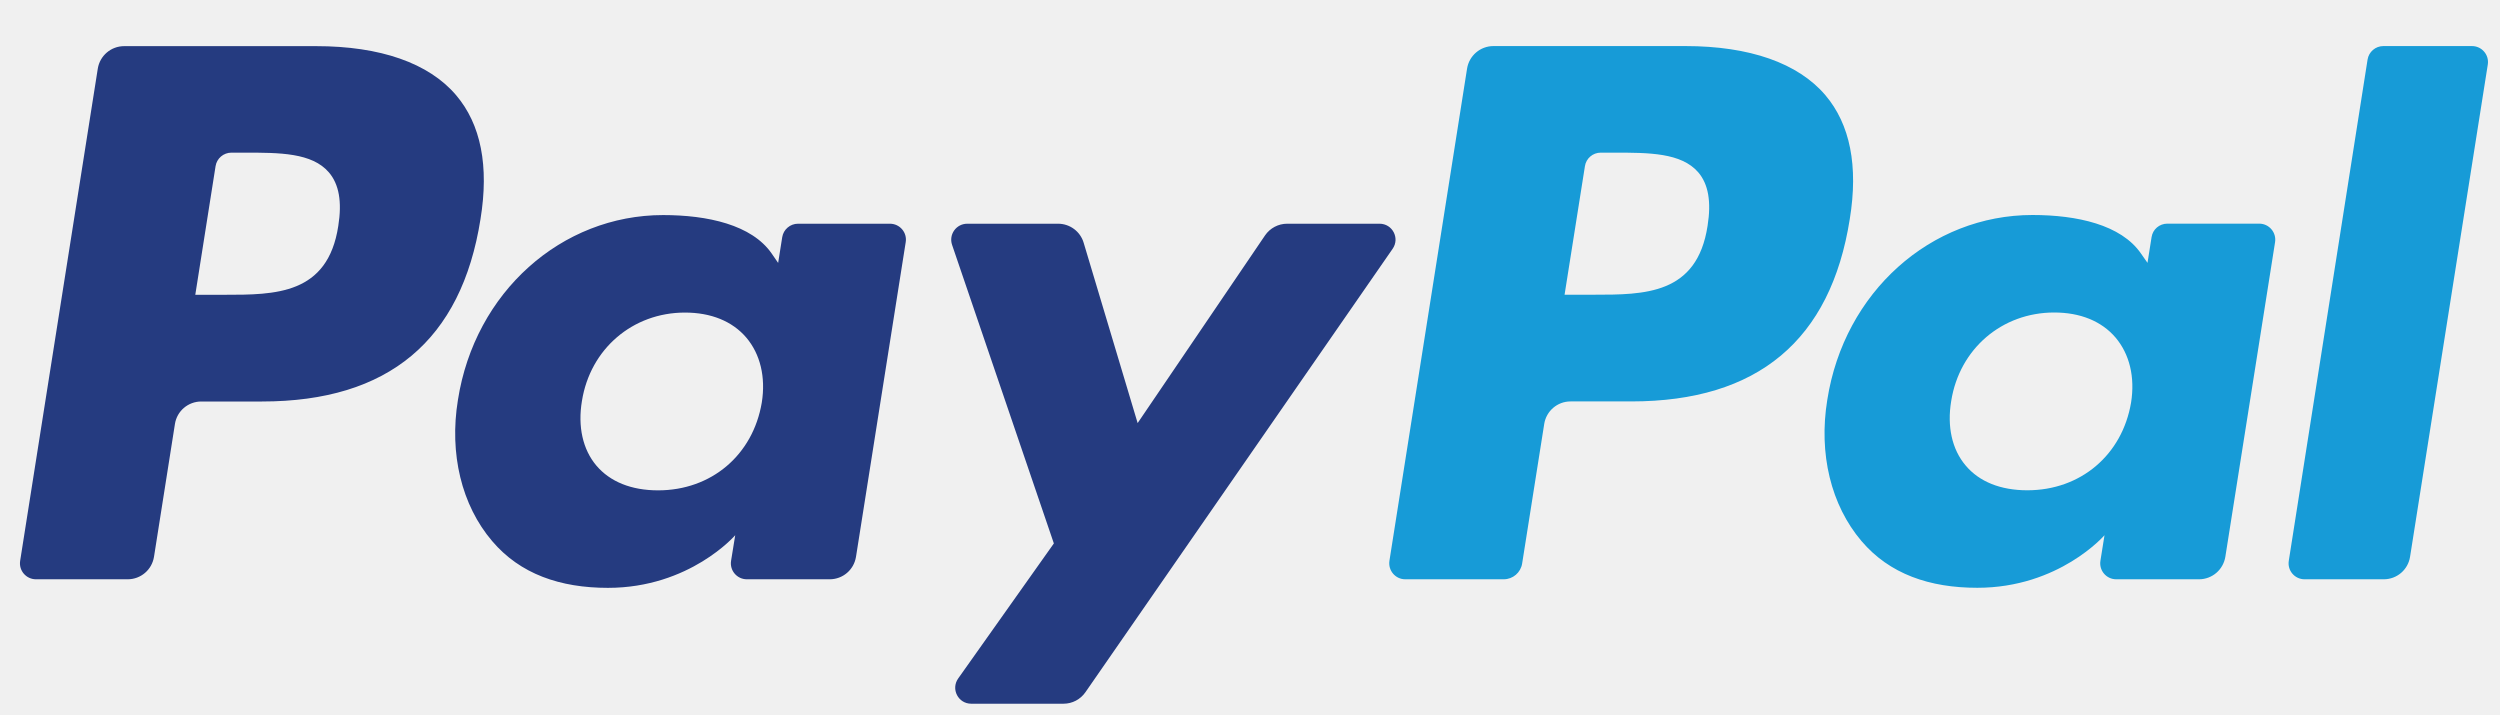
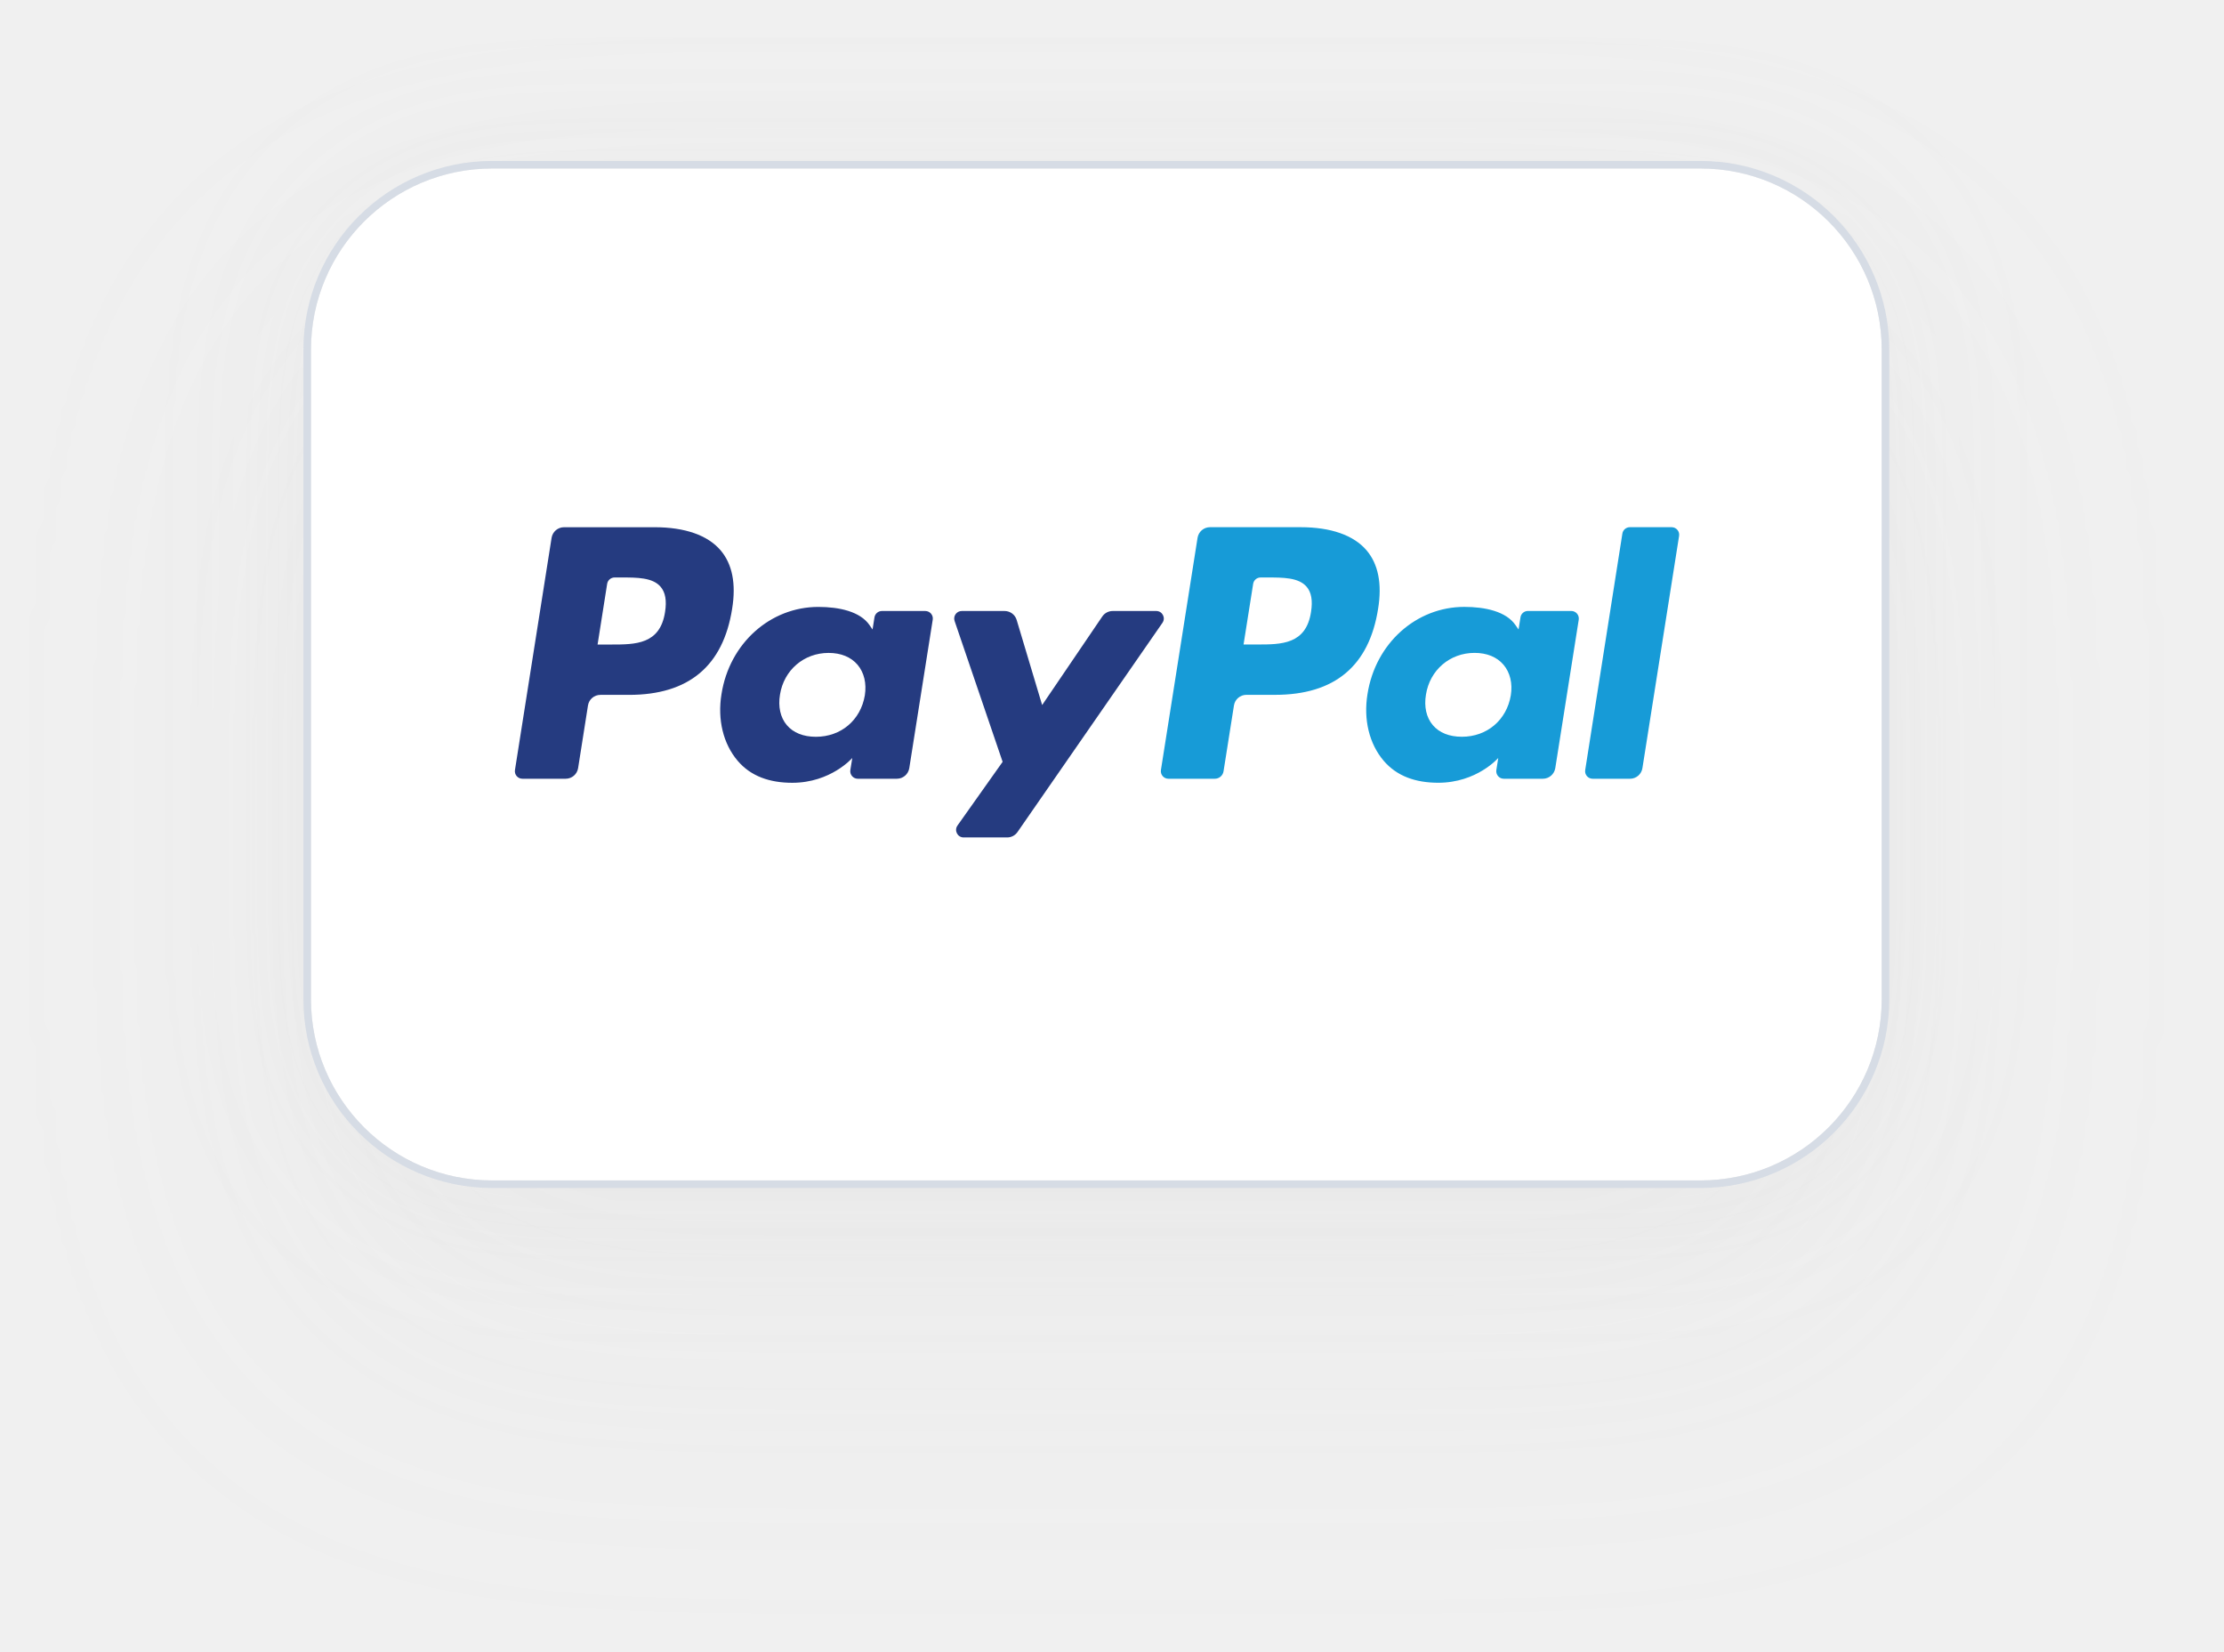
- <svg xmlns="http://www.w3.org/2000/svg" width="35" height="10" viewBox="0 0 35 10" fill="none">
-   <path fill-rule="evenodd" clip-rule="evenodd" d="M4.426 0.646H1.738C1.554 0.646 1.398 0.78 1.369 0.961L0.282 7.852C0.261 7.988 0.366 8.11 0.504 8.11H1.787C1.971 8.11 2.127 7.977 2.156 7.795L2.449 5.936C2.477 5.754 2.634 5.621 2.818 5.621H3.668C5.439 5.621 6.46 4.764 6.727 3.067C6.848 2.324 6.733 1.741 6.385 1.332C6.003 0.883 5.325 0.646 4.426 0.646ZM4.736 3.163C4.589 4.127 3.852 4.127 3.14 4.127H2.734L3.018 2.326C3.035 2.217 3.13 2.137 3.24 2.137H3.426C3.911 2.137 4.369 2.137 4.605 2.414C4.746 2.579 4.79 2.824 4.736 3.163ZM12.459 3.132H11.172C11.063 3.132 10.968 3.212 10.951 3.321L10.894 3.681L10.804 3.55C10.525 3.146 9.904 3.011 9.284 3.011C7.862 3.011 6.647 4.088 6.411 5.599C6.288 6.352 6.462 7.073 6.89 7.575C7.282 8.037 7.843 8.23 8.511 8.23C9.657 8.23 10.293 7.493 10.293 7.493L10.235 7.851C10.213 7.988 10.319 8.11 10.456 8.11H11.615C11.8 8.11 11.955 7.977 11.984 7.795L12.68 3.39C12.702 3.255 12.597 3.132 12.459 3.132ZM10.665 5.636C10.541 6.372 9.958 6.865 9.213 6.865C8.84 6.865 8.541 6.745 8.349 6.518C8.159 6.293 8.087 5.972 8.147 5.614C8.263 4.885 8.857 4.376 9.589 4.376C9.955 4.376 10.252 4.497 10.448 4.726C10.644 4.957 10.722 5.28 10.665 5.636ZM18.02 3.132H19.314C19.495 3.132 19.6 3.335 19.497 3.483L15.196 9.691C15.126 9.792 15.012 9.852 14.889 9.852H13.597C13.415 9.852 13.309 9.647 13.415 9.498L14.754 7.608L13.329 3.428C13.28 3.283 13.387 3.132 13.542 3.132H14.813C14.978 3.132 15.124 3.24 15.171 3.398L15.927 5.923L17.711 3.295C17.781 3.193 17.897 3.132 18.02 3.132Z" fill="#253B80" />
-   <path fill-rule="evenodd" clip-rule="evenodd" d="M32.043 7.851L33.146 0.834C33.163 0.726 33.257 0.645 33.367 0.645H34.608C34.745 0.645 34.851 0.768 34.829 0.904L33.741 7.794C33.713 7.976 33.557 8.11 33.373 8.11H32.264C32.126 8.11 32.021 7.987 32.043 7.851ZM23.596 0.645H20.908C20.724 0.645 20.568 0.779 20.539 0.96L19.452 7.851C19.431 7.987 19.536 8.11 19.673 8.11H21.052C21.181 8.11 21.29 8.016 21.31 7.889L21.619 5.936C21.647 5.754 21.804 5.62 21.987 5.62H22.838C24.608 5.62 25.63 4.764 25.897 3.066C26.018 2.324 25.902 1.74 25.554 1.331C25.172 0.883 24.495 0.645 23.596 0.645ZM23.906 3.162C23.759 4.126 23.022 4.126 22.31 4.126H21.904L22.189 2.326C22.206 2.217 22.3 2.137 22.41 2.137H22.596C23.081 2.137 23.539 2.137 23.776 2.413C23.917 2.578 23.96 2.823 23.906 3.162ZM31.629 3.131H30.343C30.232 3.131 30.138 3.211 30.122 3.32L30.065 3.68L29.974 3.55C29.696 3.145 29.075 3.01 28.455 3.01C27.032 3.01 25.818 4.087 25.582 5.598C25.459 6.352 25.633 7.072 26.061 7.575C26.454 8.037 27.014 8.229 27.682 8.229C28.828 8.229 29.463 7.493 29.463 7.493L29.406 7.85C29.384 7.987 29.489 8.11 29.627 8.11H30.786C30.97 8.11 31.126 7.976 31.155 7.794L31.851 3.39C31.872 3.254 31.767 3.131 31.629 3.131ZM29.835 5.636C29.711 6.371 29.127 6.864 28.383 6.864C28.01 6.864 27.71 6.745 27.519 6.517C27.328 6.292 27.257 5.971 27.317 5.613C27.433 4.884 28.026 4.375 28.759 4.375C29.124 4.375 29.421 4.496 29.617 4.725C29.814 4.957 29.892 5.28 29.835 5.636Z" fill="#179BD7" />
+ <svg xmlns="http://www.w3.org/2000/svg" width="66" height="49" viewBox="0 0 66 49" fill="none">
+   <g filter="url(#filter0_dd_20_324)">
+     <rect x="9.229" y="5" width="46.614" height="30.03" rx="5.379" fill="white" />
+     <rect x="9.116" y="4.888" width="46.838" height="30.255" rx="5.491" stroke="#D6DCE5" stroke-width="0.224" />
+     <path fill-rule="evenodd" clip-rule="evenodd" d="M19.426 15.646H16.738C16.554 15.646 16.398 15.78 16.369 15.961L15.282 22.852C15.261 22.988 15.366 23.11 15.504 23.11H16.787C16.971 23.11 17.127 22.977 17.156 22.795L17.449 20.936C17.477 20.754 17.634 20.621 17.818 20.621H18.669C20.439 20.621 21.46 19.764 21.727 18.067C21.848 17.324 21.733 16.741 21.385 16.332C21.003 15.883 20.325 15.646 19.426 15.646ZM19.736 18.163C19.589 19.127 18.852 19.127 18.14 19.127H17.734L18.018 17.326C18.035 17.217 18.13 17.137 18.24 17.137H18.426C18.911 17.137 19.369 17.137 19.605 17.414C19.746 17.579 19.79 17.824 19.736 18.163ZM27.459 18.132H26.172C26.063 18.132 25.968 18.212 25.951 18.321L25.894 18.681L25.804 18.55C25.525 18.146 24.904 18.011 24.284 18.011C22.862 18.011 21.647 19.088 21.411 20.599C21.288 21.352 21.462 22.073 21.89 22.576C22.282 23.038 22.843 23.23 23.511 23.23C24.657 23.23 25.293 22.493 25.293 22.493L25.235 22.851C25.213 22.988 25.319 23.11 25.456 23.11H26.615C26.799 23.11 26.955 22.977 26.984 22.795L27.68 18.39C27.702 18.255 27.597 18.132 27.459 18.132ZM25.665 20.636C25.541 21.372 24.957 21.865 24.213 21.865C23.84 21.865 23.541 21.745 23.349 21.518C23.159 21.293 23.087 20.971 23.147 20.614C23.263 19.885 23.857 19.376 24.589 19.376C24.955 19.376 25.252 19.497 25.448 19.726C25.644 19.957 25.721 20.28 25.665 20.636ZM33.02 18.132H34.313C34.495 18.132 34.6 18.335 34.497 18.483L30.196 24.691C30.126 24.792 30.012 24.852 29.889 24.852H28.597C28.416 24.852 28.309 24.647 28.415 24.498L29.754 22.608L28.329 18.428C28.28 18.283 28.387 18.132 28.542 18.132H29.813C29.978 18.132 30.124 18.24 30.171 18.398L30.927 20.923L32.711 18.296C32.781 18.193 32.897 18.132 33.02 18.132Z" fill="#253B80" />
+     <path fill-rule="evenodd" clip-rule="evenodd" d="M47.043 22.851L48.146 15.835C48.163 15.726 48.257 15.645 48.367 15.645H49.608C49.745 15.645 49.851 15.768 49.829 15.904L48.741 22.794C48.713 22.976 48.557 23.11 48.373 23.11H47.264C47.126 23.11 47.021 22.987 47.043 22.851ZM38.596 15.645H35.908C35.724 15.645 35.568 15.779 35.539 15.96L34.452 22.851C34.431 22.987 34.536 23.11 34.673 23.11H36.052C36.181 23.11 36.29 23.016 36.31 22.889L36.619 20.936C36.647 20.754 36.804 20.62 36.987 20.62H37.838C39.608 20.62 40.63 19.764 40.897 18.066C41.018 17.324 40.902 16.74 40.554 16.331C40.172 15.883 39.495 15.645 38.596 15.645ZM38.906 18.162C38.759 19.126 38.022 19.126 37.31 19.126H36.904L37.189 17.326C37.206 17.217 37.3 17.137 37.41 17.137H37.596C38.081 17.137 38.539 17.137 38.776 17.413C38.917 17.578 38.96 17.823 38.906 18.162ZM46.629 18.131H45.343C45.232 18.131 45.138 18.211 45.122 18.32L45.065 18.68L44.974 18.55C44.696 18.145 44.075 18.01 43.455 18.01C42.032 18.01 40.818 19.087 40.582 20.598C40.459 21.352 40.633 22.072 41.061 22.575C41.454 23.037 42.014 23.229 42.682 23.229C43.828 23.229 44.463 22.493 44.463 22.493L44.406 22.85C44.384 22.987 44.489 23.11 44.627 23.11H45.786C45.97 23.11 46.126 22.976 46.155 22.794L46.851 18.39C46.872 18.254 46.767 18.131 46.629 18.131ZM44.835 20.636C44.711 21.371 44.127 21.864 43.383 21.864C43.01 21.864 42.71 21.745 42.519 21.517C42.328 21.292 42.257 20.971 42.317 20.613C42.433 19.884 43.026 19.375 43.759 19.375C44.124 19.375 44.421 19.496 44.617 19.725C44.814 19.957 44.892 20.28 44.835 20.636Z" fill="#179BD7" />
+   </g>
+   <defs>
+     <filter id="filter0_dd_20_324" x="0.04" y="0.294" width="64.991" height="48.407" filterUnits="userSpaceOnUse" color-interpolation-filters="sRGB">
+       <feFlood flood-opacity="0" result="BackgroundImageFix" />
+       <feColorMatrix in="SourceAlpha" type="matrix" values="0 0 0 0 0 0 0 0 0 0 0 0 0 0 0 0 0 0 127 0" result="hardAlpha" />
+       <feOffset dy="0.448" />
+       <feGaussianBlur stdDeviation="2.241" />
+       <feColorMatrix type="matrix" values="0 0 0 0 0.718 0 0 0 0 0.718 0 0 0 0 0.718 0 0 0 0.08 0" />
+       <feBlend mode="normal" in2="BackgroundImageFix" result="effect1_dropShadow_20_324" />
+       <feColorMatrix in="SourceAlpha" type="matrix" values="0 0 0 0 0 0 0 0 0 0 0 0 0 0 0 0 0 0 127 0" result="hardAlpha" />
+       <feOffset dy="4.482" />
+       <feGaussianBlur stdDeviation="4.482" />
+       <feColorMatrix type="matrix" values="0 0 0 0 0.718 0 0 0 0 0.718 0 0 0 0 0.718 0 0 0 0.08 0" />
+       <feBlend mode="normal" in2="effect1_dropShadow_20_324" result="effect2_dropShadow_20_324" />
+       <feBlend mode="normal" in="SourceGraphic" in2="effect2_dropShadow_20_324" result="shape" />
+     </filter>
+   </defs>
</svg>
